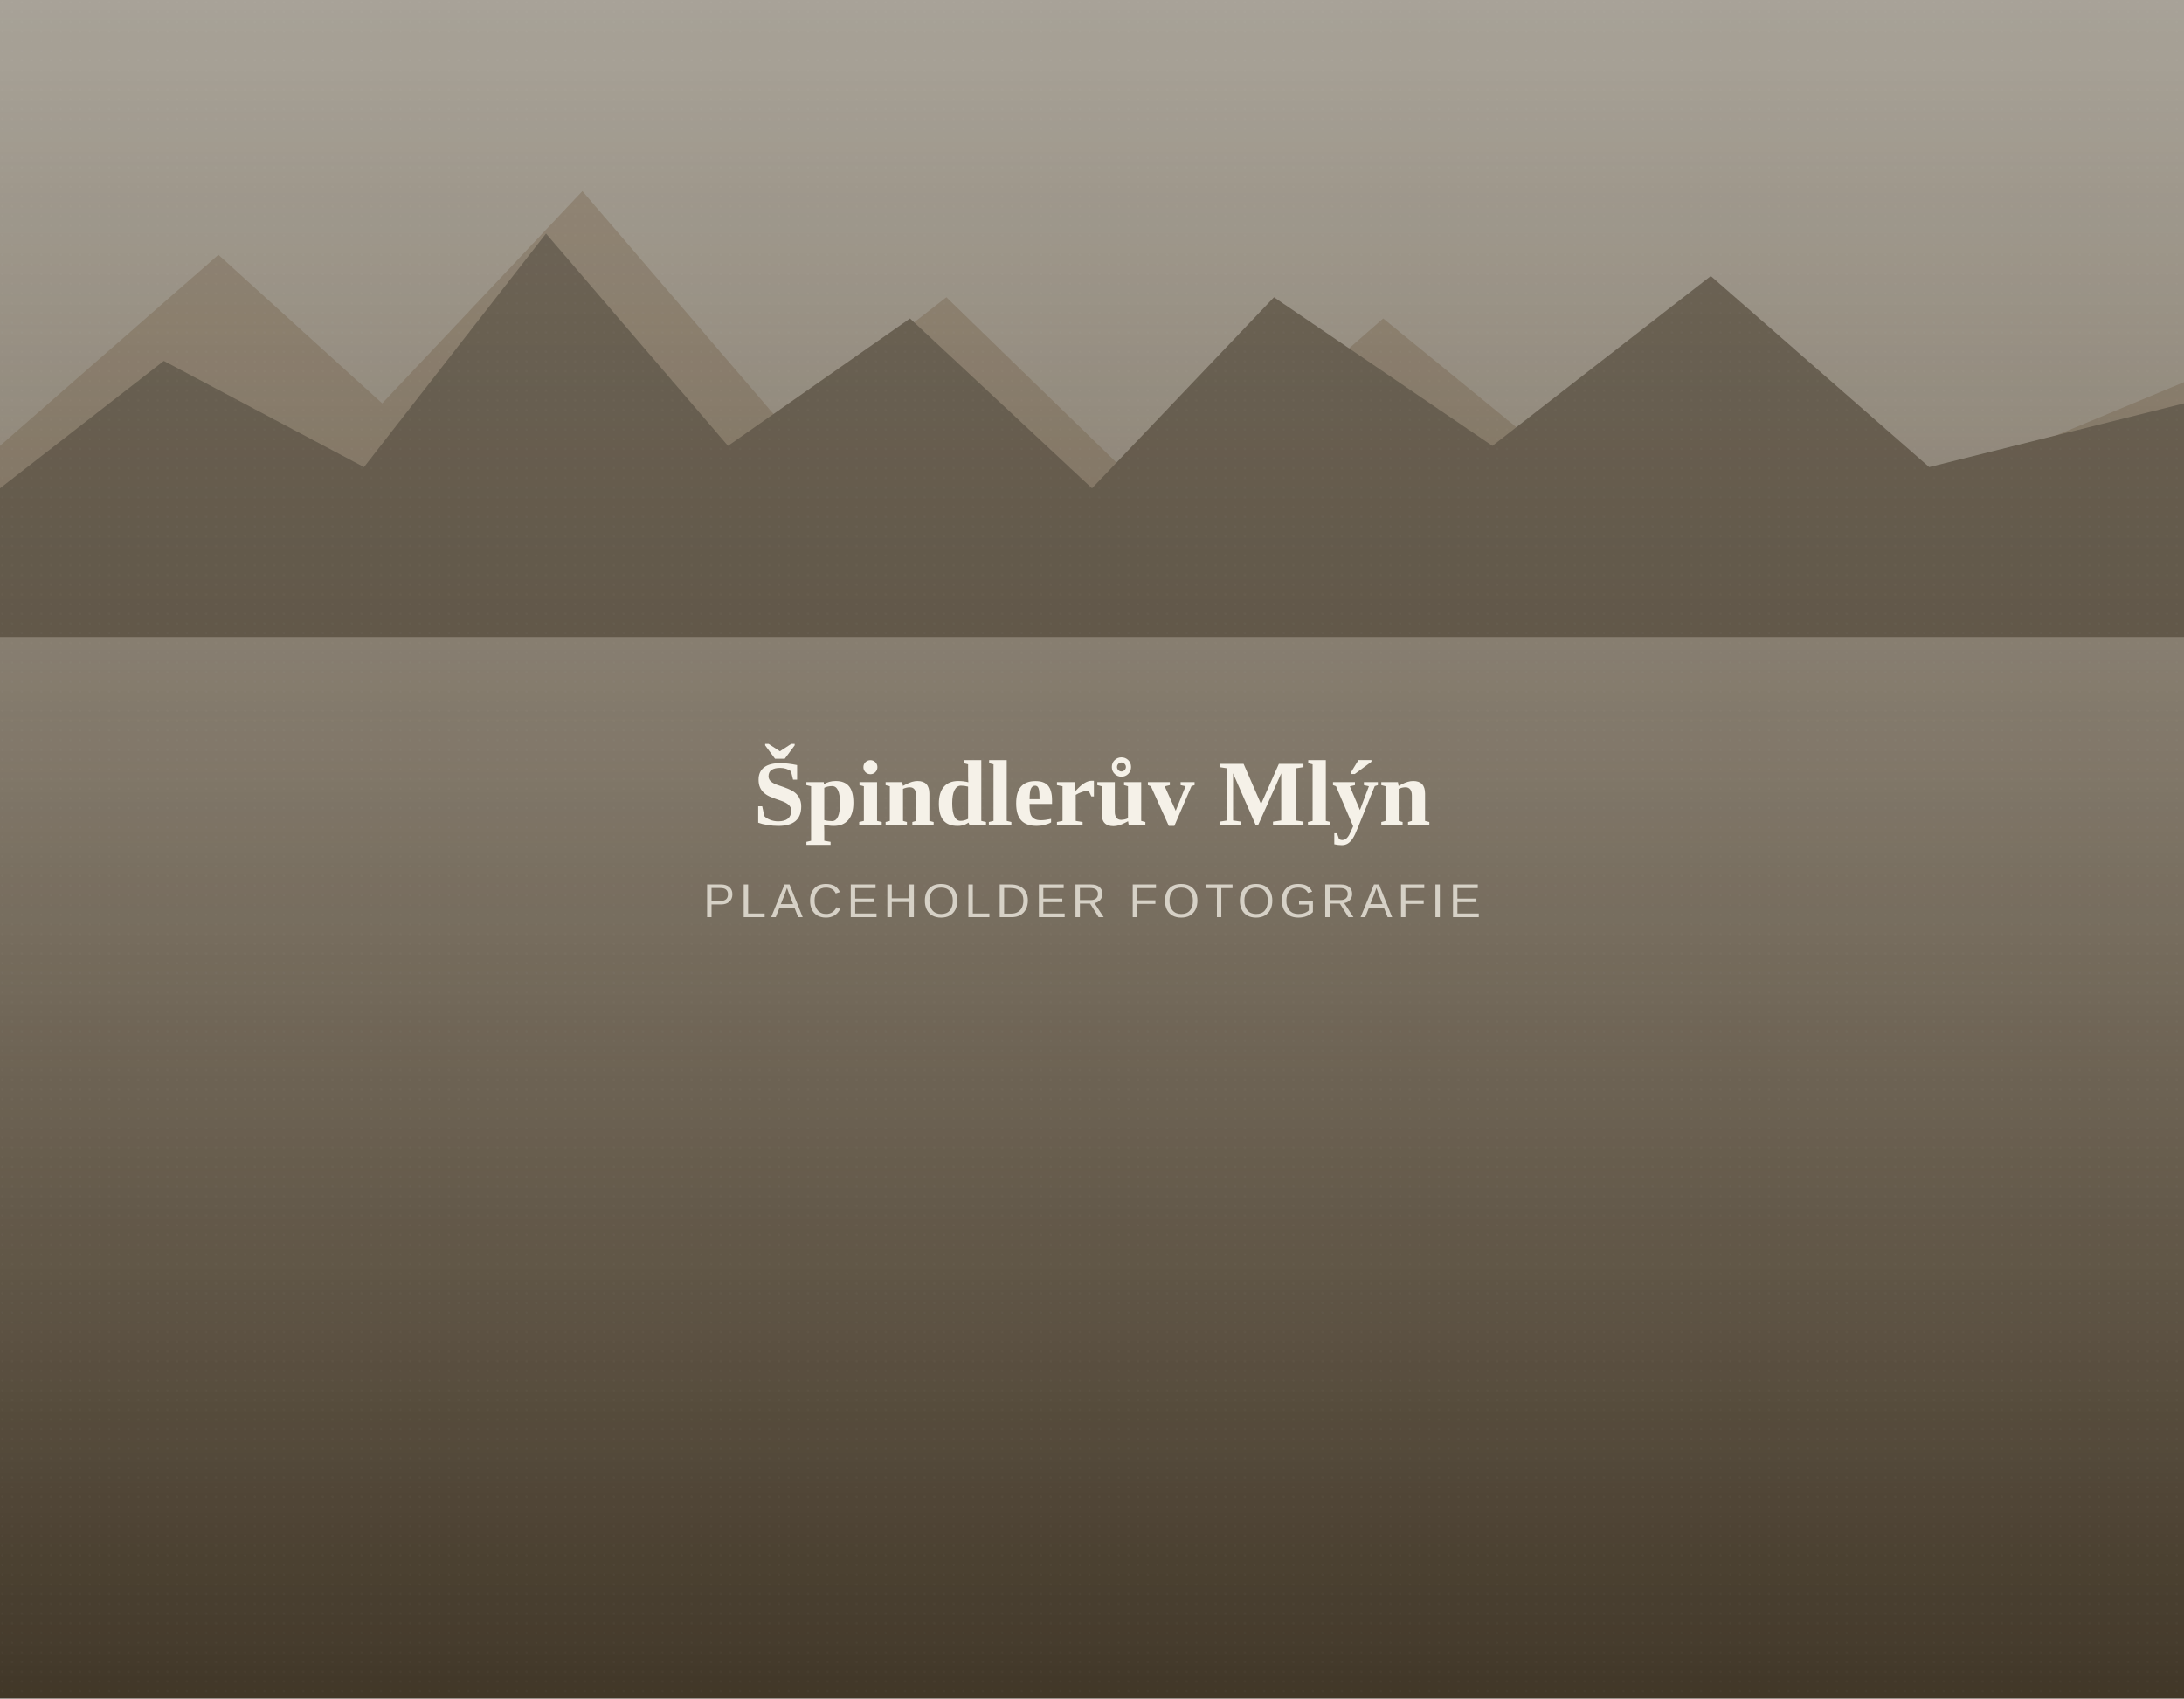
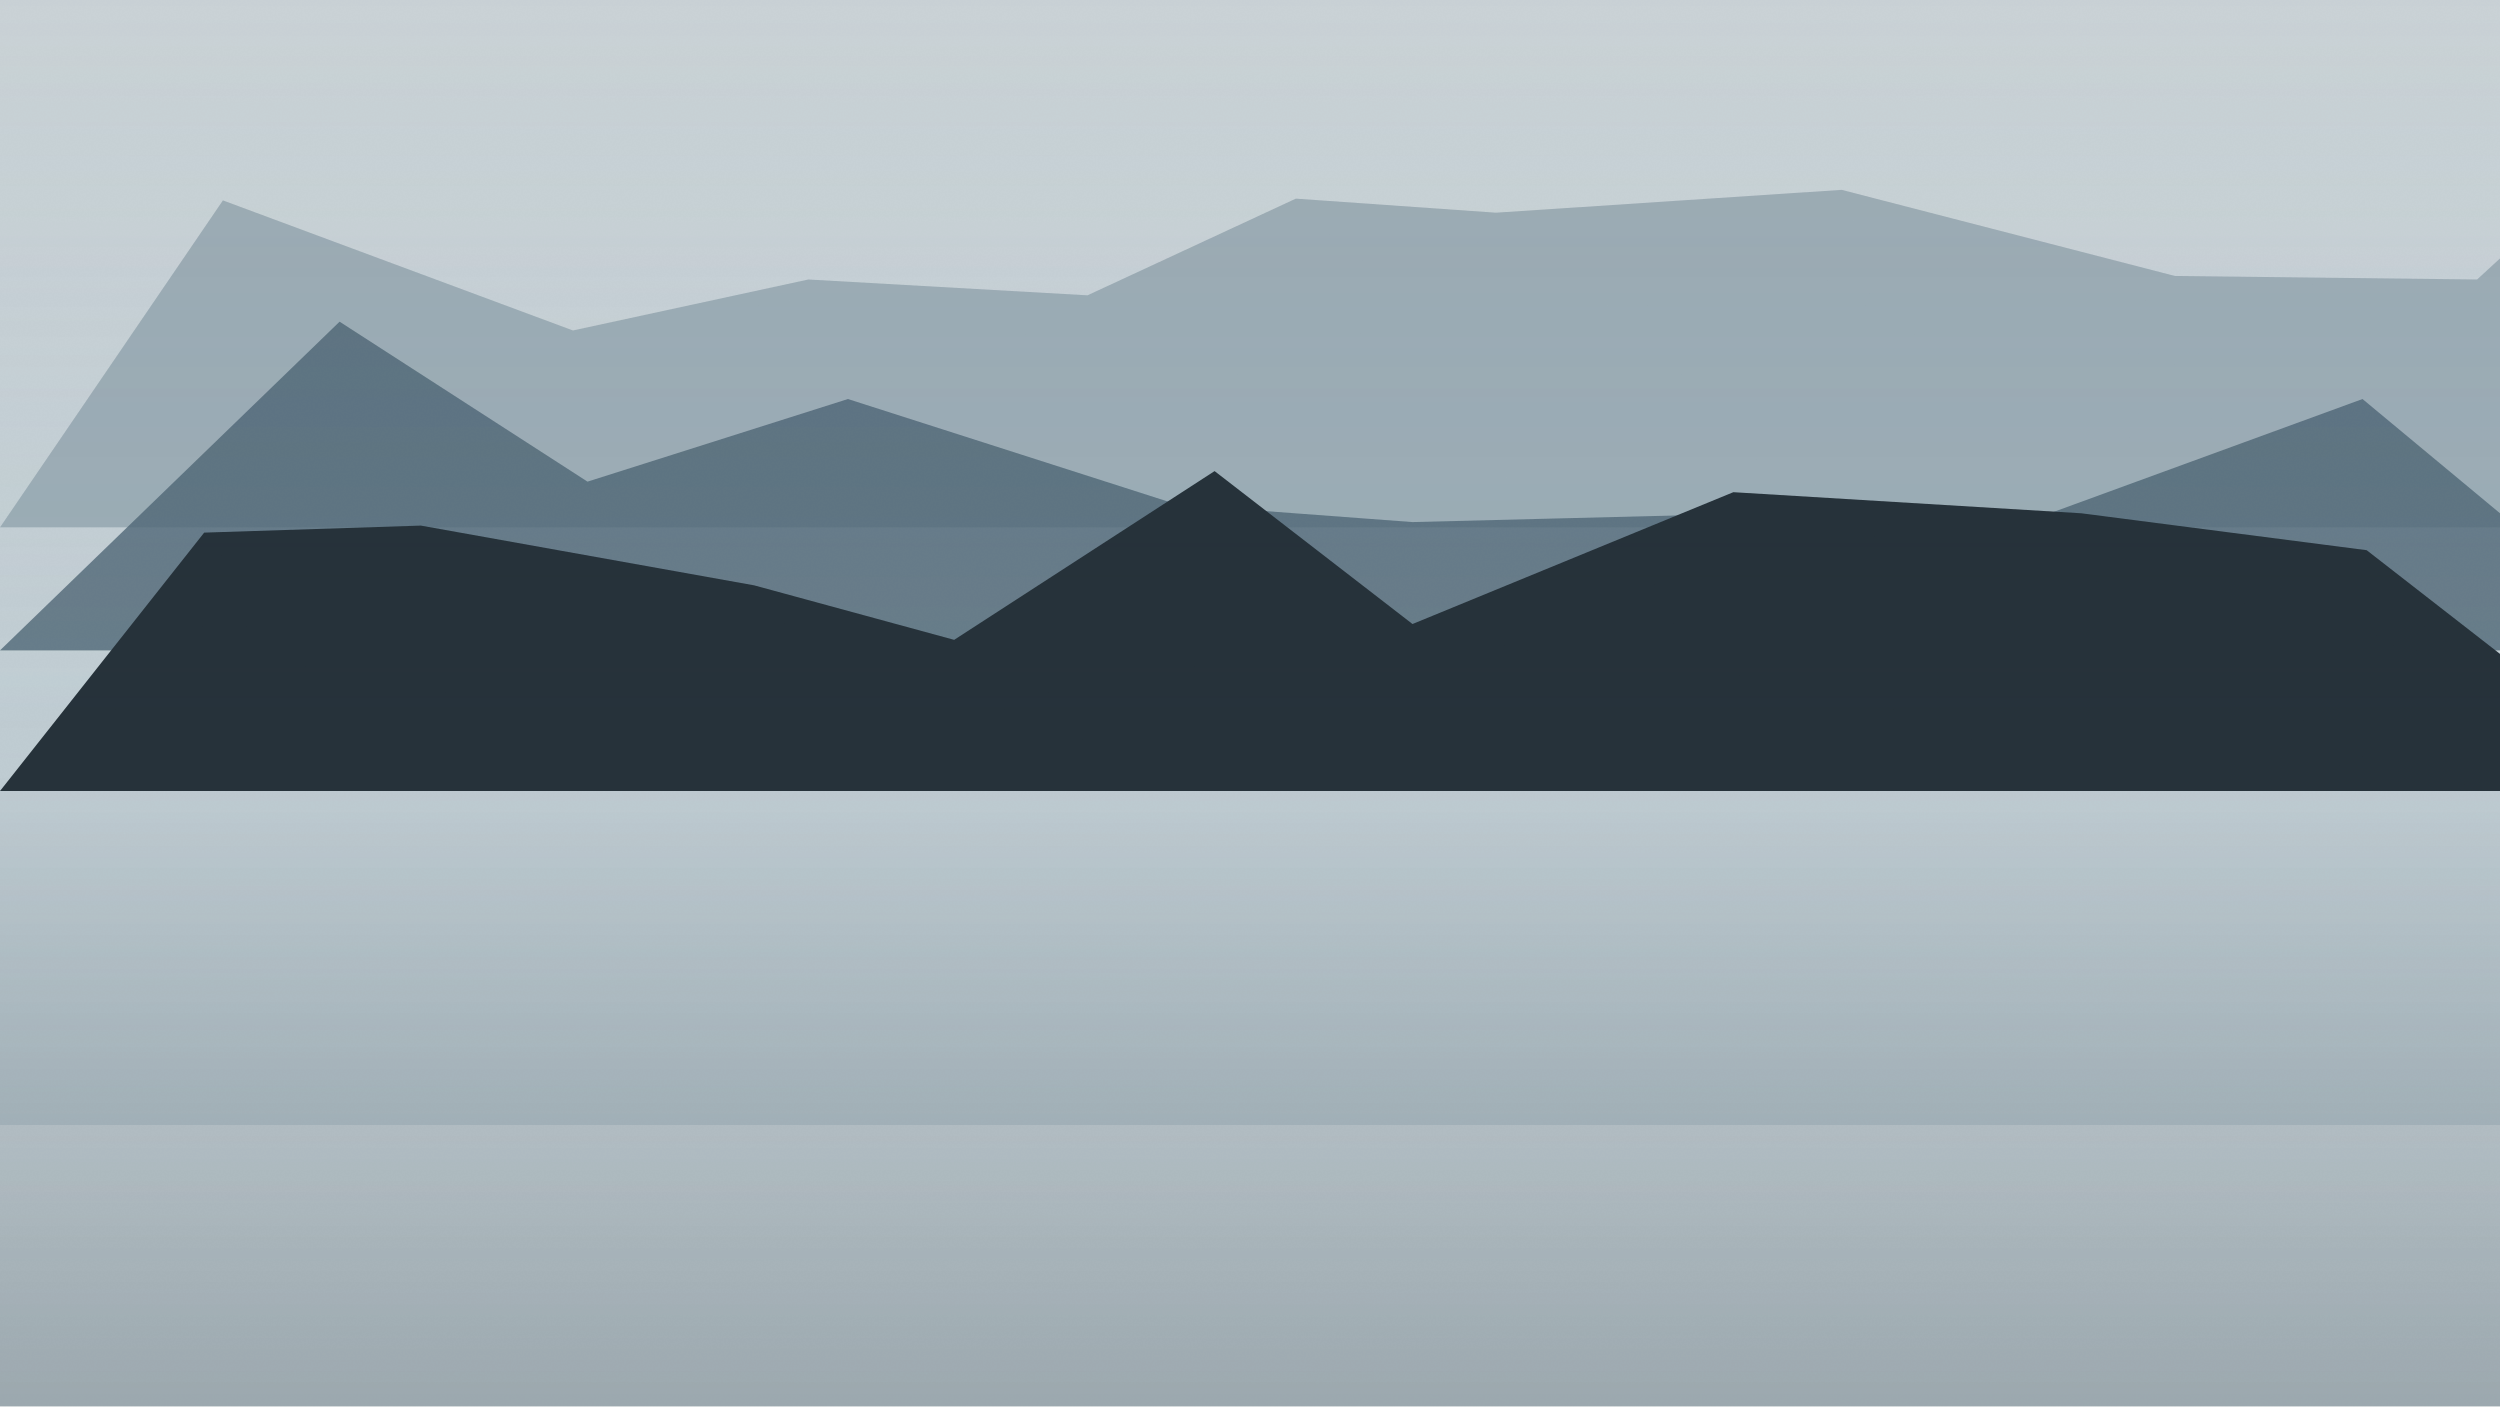
- <svg xmlns="http://www.w3.org/2000/svg" viewBox="0 0 900 700" width="900" height="700" role="img" aria-label="Špindlerův Mlýn">
+ <svg xmlns="http://www.w3.org/2000/svg" viewBox="0 0 1600 900" width="1600" height="900" role="img" aria-label="Svatý Petr a Špindlerův Mlýn">
  <defs>
-     <linearGradient id="sky-3" x1="0" y1="0" x2="0" y2="1">
-       <stop offset="0%" stop-color="#7A5C3E" stop-opacity="0.35" />
-       <stop offset="100%" stop-color="#4A3A2A" />
+     <linearGradient id="sky-22" x1="0" y1="0" x2="0" y2="1">
+       <stop offset="0%" stop-color="#DCE4E8" />
+       <stop offset="100%" stop-color="#A9BAC2" />
    </linearGradient>
-     <pattern id="grain-3" width="4" height="4" patternUnits="userSpaceOnUse">
-       <rect width="4" height="4" fill="transparent" />
-       <circle cx="1" cy="1" r="0.5" fill="#ffffff" opacity="0.03" />
-     </pattern>
+     <linearGradient id="vig-22" x1="0" y1="0" x2="0" y2="1">
+       <stop offset="0%" stop-color="#26323A" stop-opacity="0.10" />
+       <stop offset="55%" stop-color="#26323A" stop-opacity="0" />
+       <stop offset="100%" stop-color="#26323A" stop-opacity="0.22" />
+     </linearGradient>
+     <filter id="grain-22">
+       <feTurbulence type="fractalNoise" baseFrequency="0.9" numOctaves="2" stitchTiles="stitch" result="noise" />
+       <feColorMatrix in="noise" type="matrix" values="0 0 0 0 0  0 0 0 0 0  0 0 0 0 0  0 0 0 0.02 0" />
+     </filter>
  </defs>
-   <rect width="900" height="700" fill="url(#sky-3)" />
-   <g transform="scale(0.75,0.875)" opacity="0.55">
-     <path d="M0,300 L0,210 L120,120 L210,190 L320,90 L430,200 L520,140 L640,240 L760,150 L860,220 L960,160 L1060,230 L1200,180 L1200,300 Z" fill="#7A5C3E" opacity="0.55" />
-     <path d="M0,300 L0,230 L90,170 L200,220 L300,110 L400,210 L500,150 L600,230 L700,140 L820,210 L940,130 L1060,220 L1200,190 L1200,300 Z" fill="#4A3A2A" />
+   <rect width="1600" height="900" fill="url(#sky-22)" />
+   <g transform="scale(1.333333,1.125)">
+     <path d="M0,300 L107,114 L275,188 L388,159 L522,168 L622,113 L718,121 L884,108 L1044,157 L1189,159 L1200,147 L1200,300 Z" fill="#7E93A0" opacity="0.55" />
+     <path d="M0,300 L163,113 L282,204 L407,157 L565,217 L678,227 L846,222 L977,225 L1134,157 L1200,222 L1200,300 Z" fill="#516979" opacity="0.8" transform="translate(0,70)" />
+     <path d="M0,300 L98,153 L202,149 L362,183 L458,214 L583,118 L678,205 L832,130 L999,142 L1136,163 L1200,222 L1200,300 Z" fill="#26323A" transform="translate(0,150)" />
+     <rect x="0" y="640" width="1200" height="160" fill="#FFFFFF" opacity="0.25" />
  </g>
-   <rect width="900" height="700" fill="url(#grain-3)" />
-   <rect width="900" height="700" fill="#1c2b23" opacity="0.18" />
-   <g font-family="Georgia, 'Times New Roman', serif" text-anchor="middle">
-     <text x="450.0" y="340.0" font-size="38.5" fill="#F5F1E8" font-weight="600">Špindlerův Mlýn</text>
-     <text x="450.0" y="378.0" font-size="19.6" fill="#F5F1E8" opacity="0.75" font-family="Arial, sans-serif" letter-spacing="2">PLACEHOLDER FOTOGRAFIE</text>
-   </g>
+   <rect width="1600" height="900" filter="url(#grain-22)" opacity="0.6" />
+   <rect width="1600" height="900" fill="url(#vig-22)" />
</svg>
